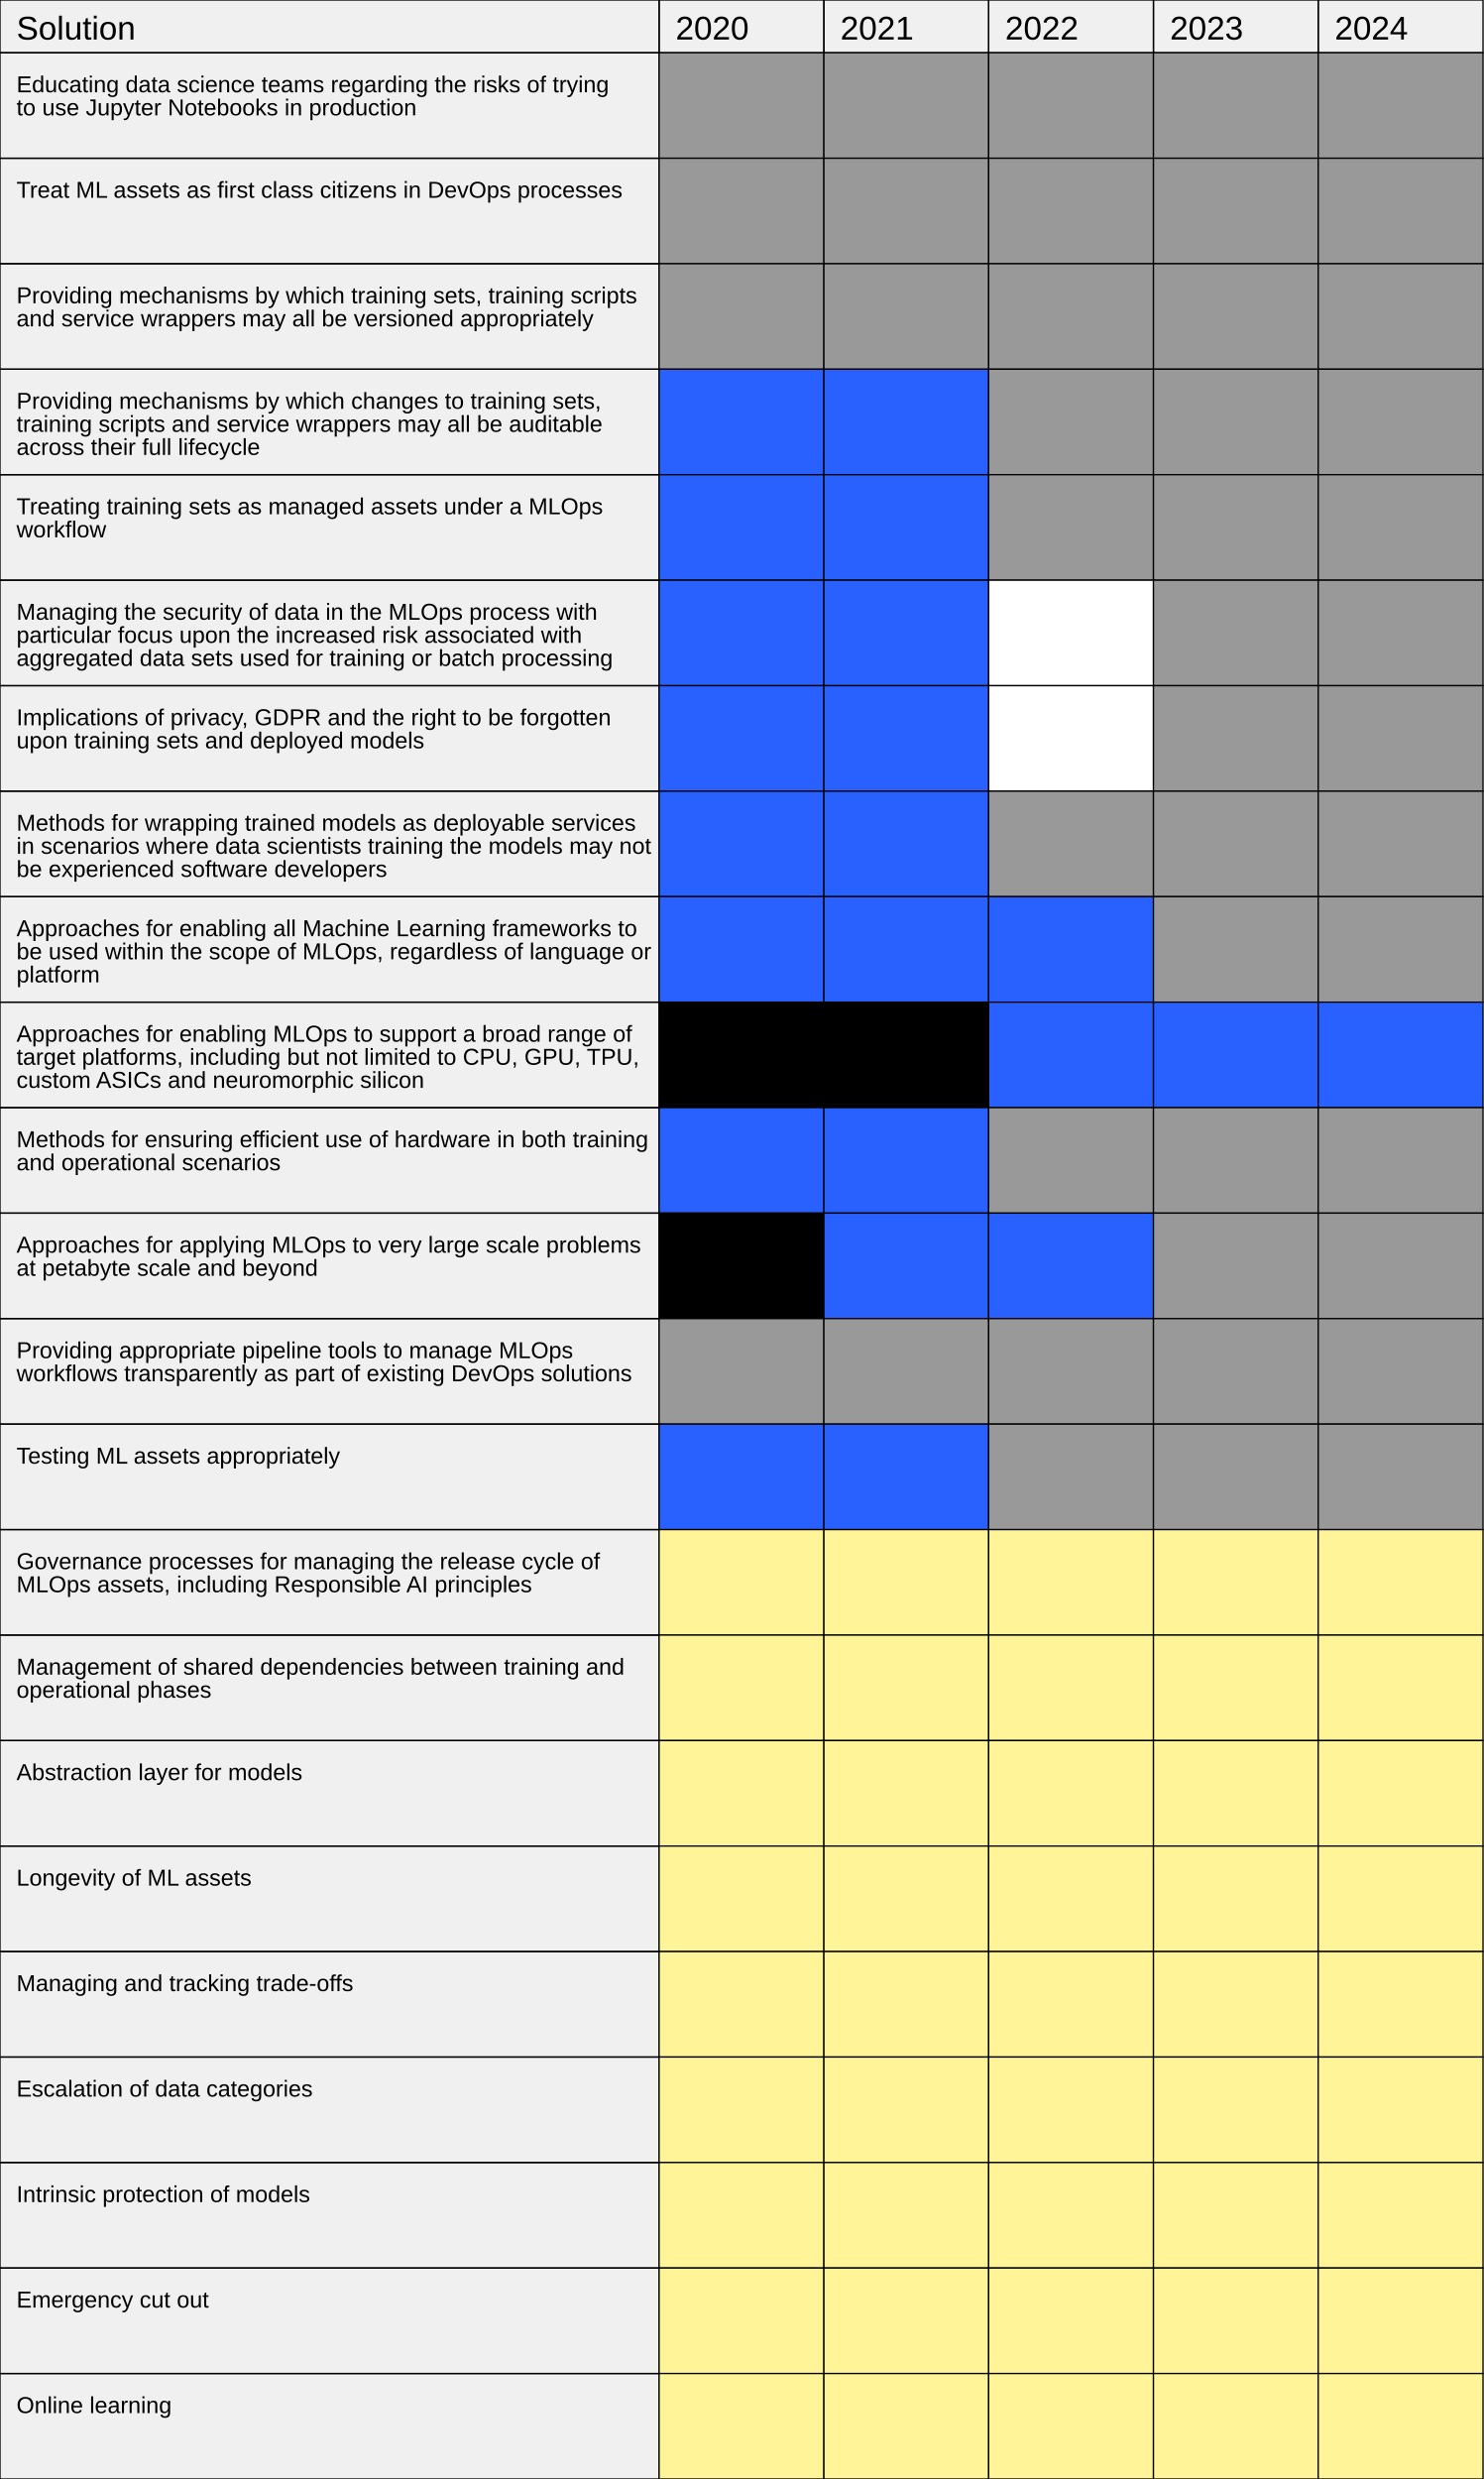
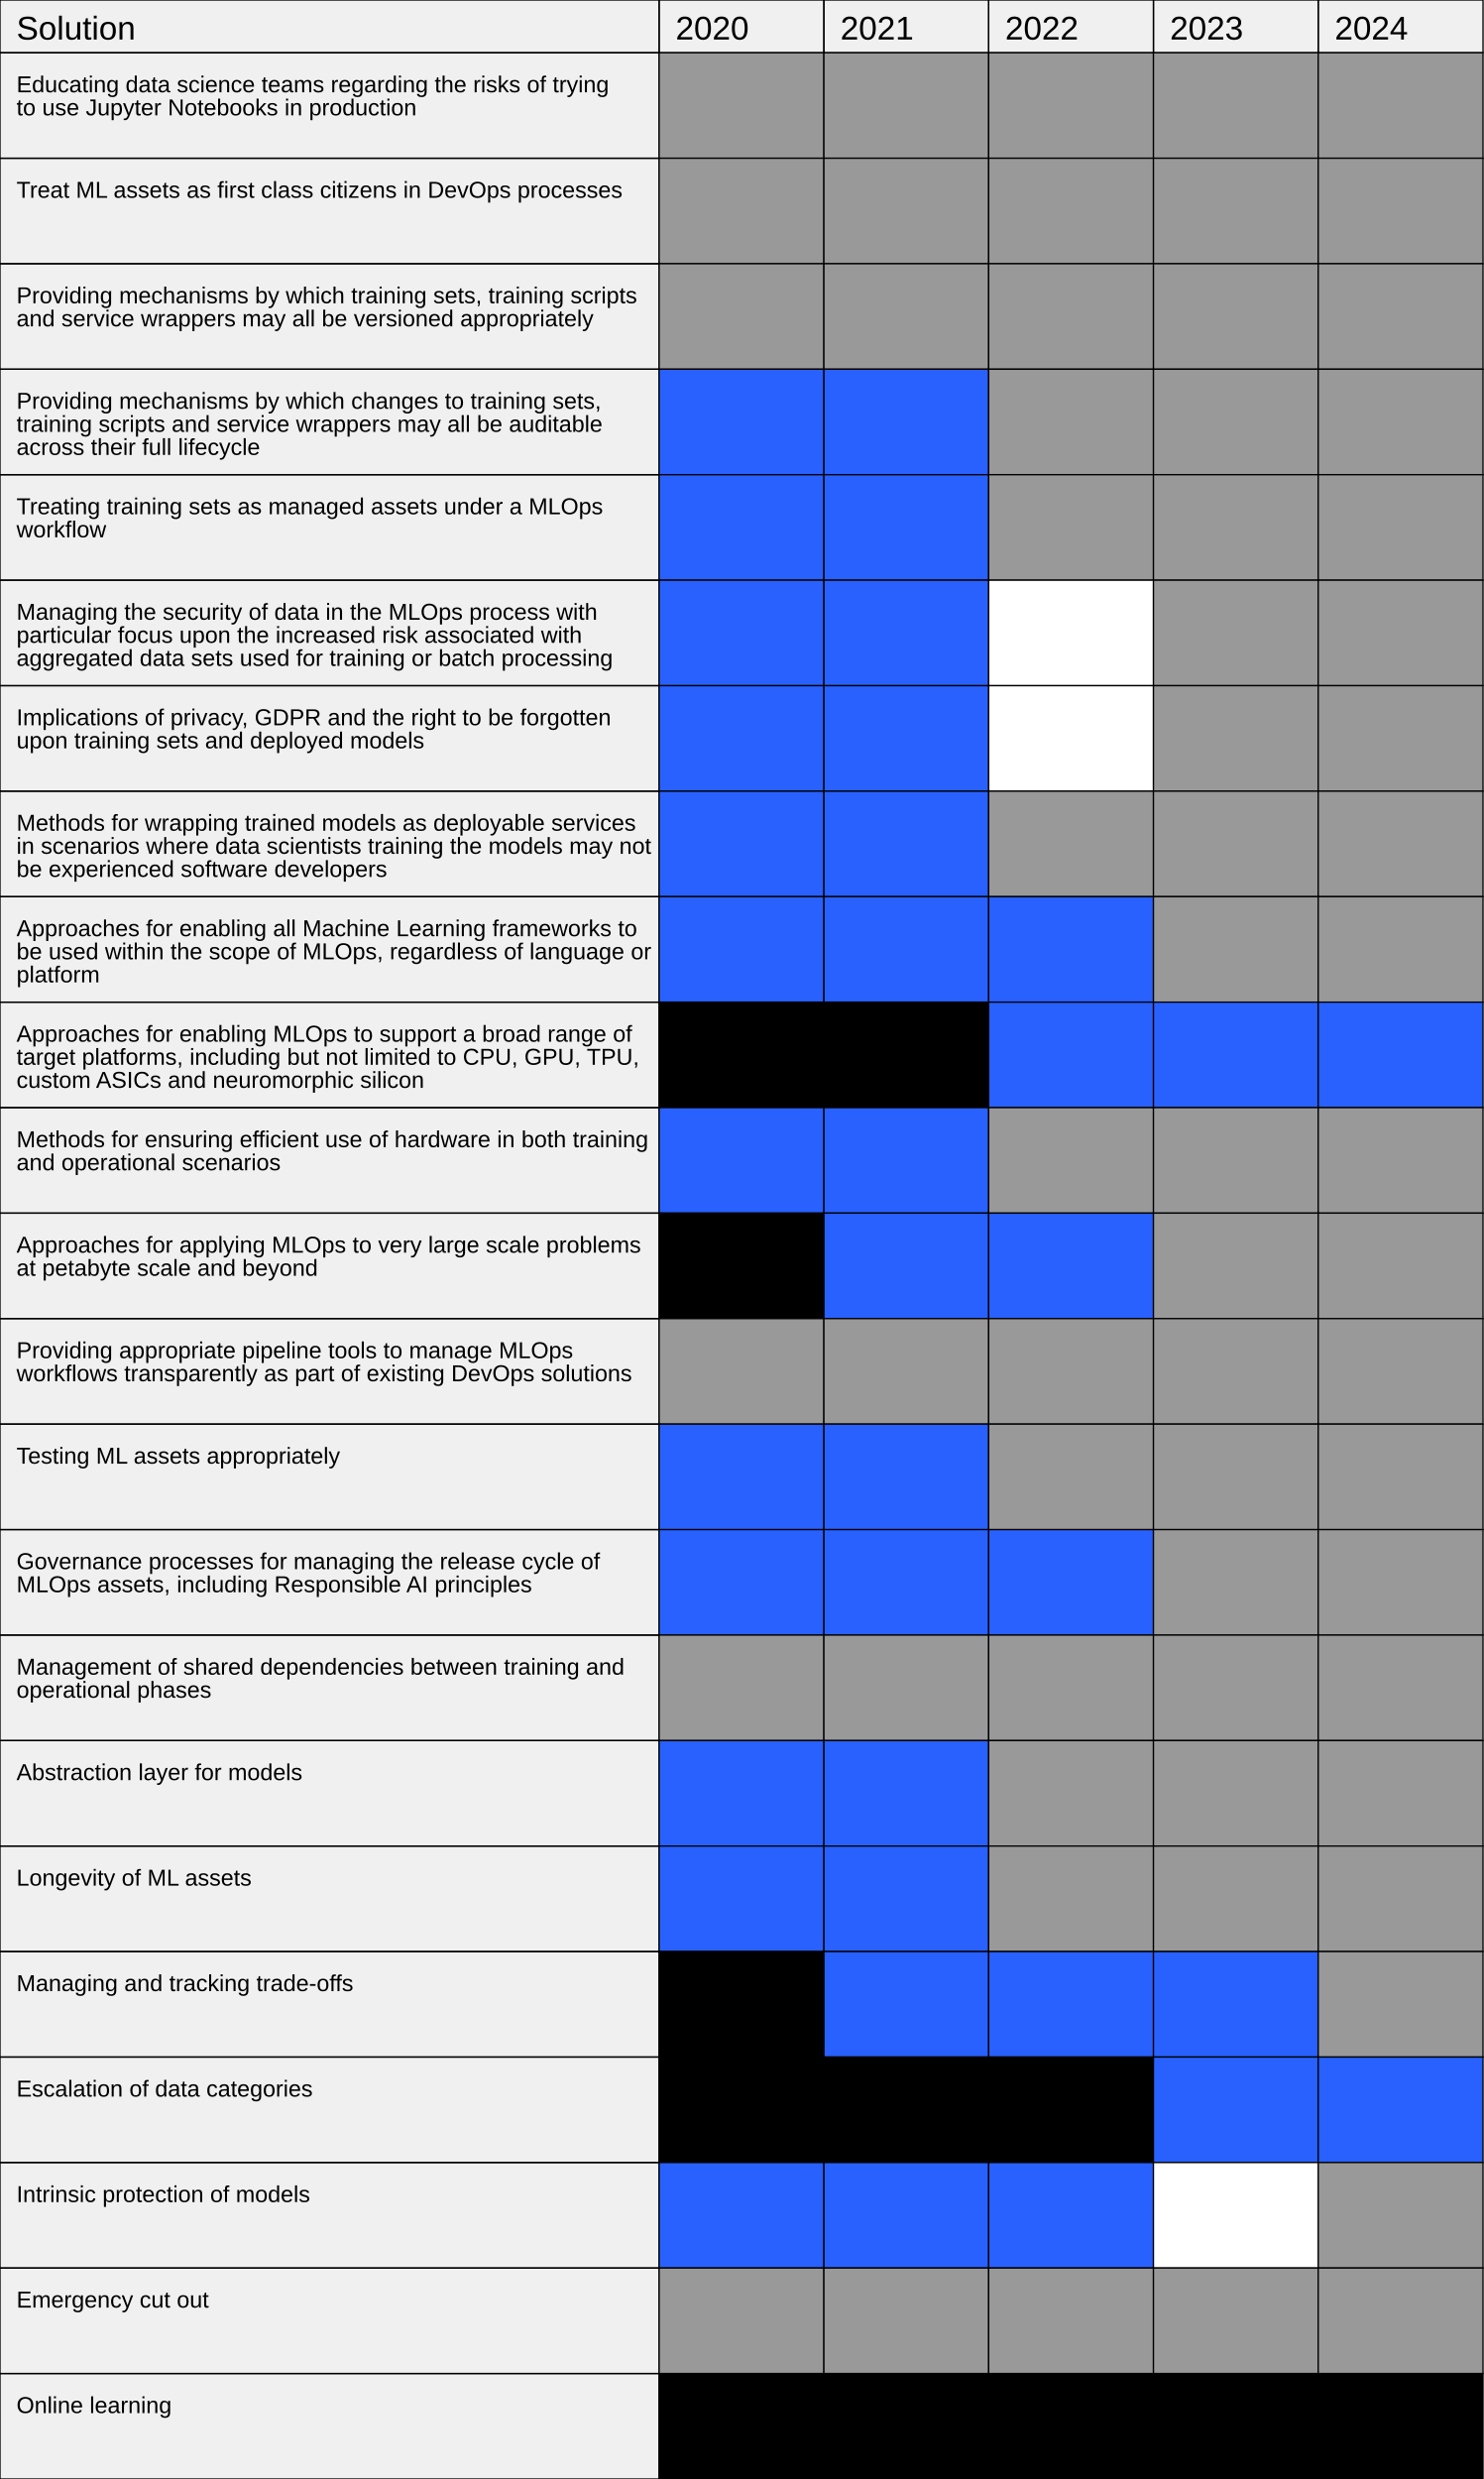
<svg xmlns="http://www.w3.org/2000/svg" width="100%" height="100%" viewBox="0 0 450 752">
  <defs>
    <rect id="TBD" width="50" height="16" fill="#fff598" stroke="black" stroke-width="0.4" vector-effect="non-scaling-stroke" shape-rendering="geometricPrecision" />
    <rect id="RR" width="50" height="16" fill="#000000" stroke="black" stroke-width="0.4" vector-effect="non-scaling-stroke" shape-rendering="geometricPrecision" />
    <rect id="DU" width="50" height="16" fill="#2861ff" stroke="black" stroke-width="0.4" vector-effect="non-scaling-stroke" shape-rendering="geometricPrecision" />
    <rect id="CI" width="50" height="16" fill="#999999" stroke="black" stroke-width="0.4" vector-effect="non-scaling-stroke" shape-rendering="geometricPrecision" />
    <rect id="QPP" width="50" height="16" fill="#ffffff" stroke="black" stroke-width="0.4" vector-effect="non-scaling-stroke" shape-rendering="geometricPrecision" />
    <rect id="item" width="200" height="16" fill="none" stroke="black" stroke-width="0.4" vector-effect="non-scaling-stroke" shape-rendering="geometricPrecision" />
  </defs>
  <g id="headerGroup" transform="translate(0, 0)">
    <rect x="0" y="0" width="200" height="16" fill="none" stroke="black" stroke-width="0.4" />
    <rect x="200" y="0" width="50" height="16" fill="none" stroke="black" stroke-width="0.4" />
    <rect x="250" y="0" width="50" height="16" fill="none" stroke="black" stroke-width="0.4" />
    <rect x="300" y="0" width="50" height="16" fill="none" stroke="black" stroke-width="0.4" />
    <rect x="350" y="0" width="50" height="16" fill="none" stroke="black" stroke-width="0.4" />
    <rect x="400" y="0" width="50" height="16" fill="none" stroke="black" stroke-width="0.4" />
    <text x="0" y="12" font-family="Arial" font-size="10px" text-anchor="left" role="row">
      <tspan x="5">Solution</tspan>
      <tspan x="205">2020</tspan>
      <tspan x="255">2021</tspan>
      <tspan x="305">2022</tspan>
      <tspan x="355">2023</tspan>
      <tspan x="405">2024</tspan>
    </text>
  </g>
  <g id="rowGroup1" transform="translate(0, 16)">
    <use x="0" y="0" transform="scale(1, 2)" href="#item" />
    <use x="200" y="0" transform="scale(1, 2)" href="#CI" />
    <use x="250" y="0" transform="scale(1, 2)" href="#CI" />
    <use x="300" y="0" transform="scale(1, 2)" href="#CI" />
    <use x="350" y="0" transform="scale(1, 2)" href="#CI" />
    <use x="400" y="0" transform="scale(1, 2)" href="#CI" />
    <text x="0" y="12" font-family="Arial" font-size="7px" fill="black" text-anchor="left" role="row">
      <tspan x="5" y="12">Educating data science teams regarding the risks of trying</tspan>
      <tspan x="5" y="19">to use Jupyter Notebooks in production</tspan>
    </text>
  </g>
  <g id="rowGroup2" transform="translate(0, 48)">
    <use x="0" y="0" transform="scale(1, 2)" href="#item" />
    <use x="200" y="0" transform="scale(1, 2)" href="#CI" />
    <use x="250" y="0" transform="scale(1, 2)" href="#CI" />
    <use x="300" y="0" transform="scale(1, 2)" href="#CI" />
    <use x="350" y="0" transform="scale(1, 2)" href="#CI" />
    <use x="400" y="0" transform="scale(1, 2)" href="#CI" />
    <text x="0" y="12" font-family="Arial" font-size="7px" fill="black" text-anchor="left" role="row">
      <tspan x="5" y="12">Treat ML assets as first class citizens in DevOps processes</tspan>
    </text>
  </g>
  <g id="rowGroup3" transform="translate(0, 80)">
    <use x="0" y="0" transform="scale(1, 2)" href="#item" />
    <use x="200" y="0" transform="scale(1, 2)" href="#CI" />
    <use x="250" y="0" transform="scale(1, 2)" href="#CI" />
    <use x="300" y="0" transform="scale(1, 2)" href="#CI" />
    <use x="350" y="0" transform="scale(1, 2)" href="#CI" />
    <use x="400" y="0" transform="scale(1, 2)" href="#CI" />
    <text x="0" y="12" font-family="Arial" font-size="7px" fill="black" text-anchor="left" role="row">
      <tspan x="5" y="12">Providing mechanisms by which training sets, training scripts</tspan>
      <tspan x="5" y="19">and service wrappers may all be versioned appropriately</tspan>
    </text>
  </g>
  <g id="rowGroup4" transform="translate(0, 112)">
    <use x="0" y="0" transform="scale(1, 2)" href="#item" />
    <use x="200" y="0" transform="scale(1, 2)" href="#DU" />
    <use x="250" y="0" transform="scale(1, 2)" href="#DU" />
    <use x="300" y="0" transform="scale(1, 2)" href="#CI" />
    <use x="350" y="0" transform="scale(1, 2)" href="#CI" />
    <use x="400" y="0" transform="scale(1, 2)" href="#CI" />
    <text x="0" y="12" font-family="Arial" font-size="7px" fill="black" text-anchor="left" role="row">
      <tspan x="5" y="12">Providing mechanisms by which changes to training sets,</tspan>
      <tspan x="5" y="19">training scripts and service wrappers may all be auditable</tspan>
      <tspan x="5" y="26">across their full lifecycle</tspan>
    </text>
  </g>
  <g id="rowGroup5" transform="translate(0, 144)">
    <use x="0" y="0" transform="scale(1, 2)" href="#item" />
    <use x="200" y="0" transform="scale(1, 2)" href="#DU" />
    <use x="250" y="0" transform="scale(1, 2)" href="#DU" />
    <use x="300" y="0" transform="scale(1, 2)" href="#CI" />
    <use x="350" y="0" transform="scale(1, 2)" href="#CI" />
    <use x="400" y="0" transform="scale(1, 2)" href="#CI" />
    <text x="0" y="12" font-family="Arial" font-size="7px" fill="black" text-anchor="left" role="row">
      <tspan x="5" y="12">Treating training sets as managed assets under a MLOps</tspan>
      <tspan x="5" y="19">workflow</tspan>
      <tspan x="5" y="26" />
    </text>
  </g>
  <g id="rowGroup6" transform="translate(0, 176)">
    <use x="0" y="0" transform="scale(1, 2)" href="#item" />
    <use x="200" y="0" transform="scale(1, 2)" href="#DU" />
    <use x="250" y="0" transform="scale(1, 2)" href="#DU" />
    <use x="300" y="0" transform="scale(1, 2)" href="#QPP" />
    <use x="350" y="0" transform="scale(1, 2)" href="#CI" />
    <use x="400" y="0" transform="scale(1, 2)" href="#CI" />
    <text x="0" y="12" font-family="Arial" font-size="7px" fill="black" text-anchor="left" role="row">
      <tspan x="5" y="12">Managing the security of data in the MLOps process with</tspan>
      <tspan x="5" y="19">particular focus upon the increased risk associated with</tspan>
      <tspan x="5" y="26">aggregated data sets used for training or batch processing</tspan>
    </text>
  </g>
  <g id="rowGroup7" transform="translate(0, 208)">
    <use x="0" y="0" transform="scale(1, 2)" href="#item" />
    <use x="200" y="0" transform="scale(1, 2)" href="#DU" />
    <use x="250" y="0" transform="scale(1, 2)" href="#DU" />
    <use x="300" y="0" transform="scale(1, 2)" href="#QPP" />
    <use x="350" y="0" transform="scale(1, 2)" href="#CI" />
    <use x="400" y="0" transform="scale(1, 2)" href="#CI" />
    <text x="0" y="12" font-family="Arial" font-size="7px" fill="black" text-anchor="left" role="row">
      <tspan x="5" y="12">Implications of privacy, GDPR and the right to be forgotten</tspan>
      <tspan x="5" y="19">upon training sets and deployed models</tspan>
      <tspan x="5" y="26" />
    </text>
  </g>
  <g id="rowGroup8" transform="translate(0, 240)">
    <use x="0" y="0" transform="scale(1, 2)" href="#item" />
    <use x="200" y="0" transform="scale(1, 2)" href="#DU" />
    <use x="250" y="0" transform="scale(1, 2)" href="#DU" />
    <use x="300" y="0" transform="scale(1, 2)" href="#CI" />
    <use x="350" y="0" transform="scale(1, 2)" href="#CI" />
    <use x="400" y="0" transform="scale(1, 2)" href="#CI" />
    <text x="0" y="12" font-family="Arial" font-size="7px" fill="black" text-anchor="left" role="row">
      <tspan x="5" y="12">Methods for wrapping trained models as deployable services</tspan>
      <tspan x="5" y="19">in scenarios where data scientists training the models may not</tspan>
      <tspan x="5" y="26">be experienced software developers</tspan>
    </text>
  </g>
  <g id="rowGroup9" transform="translate(0, 272)">
    <use x="0" y="0" transform="scale(1, 2)" href="#item" />
    <use x="200" y="0" transform="scale(1, 2)" href="#DU" />
    <use x="250" y="0" transform="scale(1, 2)" href="#DU" />
    <use x="300" y="0" transform="scale(1, 2)" href="#DU" />
    <use x="350" y="0" transform="scale(1, 2)" href="#CI" />
    <use x="400" y="0" transform="scale(1, 2)" href="#CI" />
    <text x="0" y="12" font-family="Arial" font-size="7px" fill="black" text-anchor="left" role="row">
      <tspan x="5" y="12">Approaches for enabling all Machine Learning frameworks to</tspan>
      <tspan x="5" y="19">be used within the scope of MLOps, regardless of language or</tspan>
      <tspan x="5" y="26">platform</tspan>
    </text>
  </g>
  <g id="rowGroup10" transform="translate(0, 304)">
    <use x="0" y="0" transform="scale(1, 2)" href="#item" />
    <use x="200" y="0" transform="scale(1, 2)" href="#RR" />
    <use x="250" y="0" transform="scale(1, 2)" href="#RR" />
    <use x="300" y="0" transform="scale(1, 2)" href="#DU" />
    <use x="350" y="0" transform="scale(1, 2)" href="#DU" />
    <use x="400" y="0" transform="scale(1, 2)" href="#DU" />
    <text x="0" y="12" font-family="Arial" font-size="7px" fill="black" text-anchor="left" role="row">
      <tspan x="5" y="12">Approaches for enabling MLOps to support a broad range of</tspan>
      <tspan x="5" y="19">target platforms, including but not limited to CPU, GPU, TPU,</tspan>
      <tspan x="5" y="26">custom ASICs and neuromorphic silicon</tspan>
    </text>
  </g>
  <g id="rowGroup11" transform="translate(0, 336)">
    <use x="0" y="0" transform="scale(1, 2)" href="#item" />
    <use x="200" y="0" transform="scale(1, 2)" href="#DU" />
    <use x="250" y="0" transform="scale(1, 2)" href="#DU" />
    <use x="300" y="0" transform="scale(1, 2)" href="#CI" />
    <use x="350" y="0" transform="scale(1, 2)" href="#CI" />
    <use x="400" y="0" transform="scale(1, 2)" href="#CI" />
    <text x="0" y="12" font-family="Arial" font-size="7px" fill="black" text-anchor="left" role="row">
      <tspan x="5" y="12">Methods for ensuring efficient use of hardware in both training</tspan>
      <tspan x="5" y="19">and operational scenarios</tspan>
      <tspan x="5" y="26" />
    </text>
  </g>
  <g id="rowGroup12" transform="translate(0, 368)">
    <use x="0" y="0" transform="scale(1, 2)" href="#item" />
    <use x="200" y="0" transform="scale(1, 2)" href="#RR" />
    <use x="250" y="0" transform="scale(1, 2)" href="#DU" />
    <use x="300" y="0" transform="scale(1, 2)" href="#DU" />
    <use x="350" y="0" transform="scale(1, 2)" href="#CI" />
    <use x="400" y="0" transform="scale(1, 2)" href="#CI" />
    <text x="0" y="12" font-family="Arial" font-size="7px" fill="black" text-anchor="left" role="row">
      <tspan x="5" y="12">Approaches for applying MLOps to very large scale problems</tspan>
      <tspan x="5" y="19">at petabyte scale and beyond</tspan>
      <tspan x="5" y="26" />
    </text>
  </g>
  <g id="rowGroup13" transform="translate(0, 400)">
    <use x="0" y="0" transform="scale(1, 2)" href="#item" />
    <use x="200" y="0" transform="scale(1, 2)" href="#CI" />
    <use x="250" y="0" transform="scale(1, 2)" href="#CI" />
    <use x="300" y="0" transform="scale(1, 2)" href="#CI" />
    <use x="350" y="0" transform="scale(1, 2)" href="#CI" />
    <use x="400" y="0" transform="scale(1, 2)" href="#CI" />
    <text x="0" y="12" font-family="Arial" font-size="7px" fill="black" text-anchor="left" role="row">
      <tspan x="5" y="12">Providing appropriate pipeline tools to manage MLOps</tspan>
      <tspan x="5" y="19">workflows transparently as part of existing DevOps solutions</tspan>
      <tspan x="5" y="26" />
    </text>
  </g>
  <g id="rowGroup14" transform="translate(0, 432)">
    <use x="0" y="0" transform="scale(1, 2)" href="#item" />
    <use x="200" y="0" transform="scale(1, 2)" href="#DU" />
    <use x="250" y="0" transform="scale(1, 2)" href="#DU" />
    <use x="300" y="0" transform="scale(1, 2)" href="#CI" />
    <use x="350" y="0" transform="scale(1, 2)" href="#CI" />
    <use x="400" y="0" transform="scale(1, 2)" href="#CI" />
    <text x="0" y="12" font-family="Arial" font-size="7px" fill="black" text-anchor="left" role="row">
      <tspan x="5" y="12">Testing ML assets appropriately</tspan>
      <tspan x="5" y="19" />
      <tspan x="5" y="26" />
    </text>
  </g>
  <g id="rowGroup15" transform="translate(0, 464)">
    <use x="0" y="0" transform="scale(1, 2)" href="#item" />
-     <use x="200" y="0" transform="scale(1, 2)" href="#TBD" />
-     <use x="250" y="0" transform="scale(1, 2)" href="#TBD" />
-     <use x="300" y="0" transform="scale(1, 2)" href="#TBD" />
-     <use x="350" y="0" transform="scale(1, 2)" href="#TBD" />
-     <use x="400" y="0" transform="scale(1, 2)" href="#TBD" />
+     <use x="200" y="0" transform="scale(1, 2)" href="#DU" />
+     <use x="250" y="0" transform="scale(1, 2)" href="#DU" />
+     <use x="300" y="0" transform="scale(1, 2)" href="#DU" />
+     <use x="350" y="0" transform="scale(1, 2)" href="#CI" />
+     <use x="400" y="0" transform="scale(1, 2)" href="#CI" />
    <text x="0" y="12" font-family="Arial" font-size="7px" fill="black" text-anchor="left" role="row">
      <tspan x="5" y="12">Governance processes for managing the release cycle of</tspan>
      <tspan x="5" y="19">MLOps assets, including Responsible AI principles</tspan>
      <tspan x="5" y="26" />
    </text>
  </g>
  <g id="rowGroup16" transform="translate(0, 496)">
    <use x="0" y="0" transform="scale(1, 2)" href="#item" />
-     <use x="200" y="0" transform="scale(1, 2)" href="#TBD" />
-     <use x="250" y="0" transform="scale(1, 2)" href="#TBD" />
-     <use x="300" y="0" transform="scale(1, 2)" href="#TBD" />
-     <use x="350" y="0" transform="scale(1, 2)" href="#TBD" />
-     <use x="400" y="0" transform="scale(1, 2)" href="#TBD" />
+     <use x="200" y="0" transform="scale(1, 2)" href="#CI" />
+     <use x="250" y="0" transform="scale(1, 2)" href="#CI" />
+     <use x="300" y="0" transform="scale(1, 2)" href="#CI" />
+     <use x="350" y="0" transform="scale(1, 2)" href="#CI" />
+     <use x="400" y="0" transform="scale(1, 2)" href="#CI" />
    <text x="0" y="12" font-family="Arial" font-size="7px" fill="black" text-anchor="left" role="row">
      <tspan x="5" y="12">Management of shared dependencies between training and</tspan>
      <tspan x="5" y="19">operational phases</tspan>
      <tspan x="5" y="26" />
    </text>
  </g>
  <g id="rowGroup17" transform="translate(0, 528)">
    <use x="0" y="0" transform="scale(1, 2)" href="#item" />
-     <use x="200" y="0" transform="scale(1, 2)" href="#TBD" />
-     <use x="250" y="0" transform="scale(1, 2)" href="#TBD" />
-     <use x="300" y="0" transform="scale(1, 2)" href="#TBD" />
-     <use x="350" y="0" transform="scale(1, 2)" href="#TBD" />
-     <use x="400" y="0" transform="scale(1, 2)" href="#TBD" />
+     <use x="200" y="0" transform="scale(1, 2)" href="#DU" />
+     <use x="250" y="0" transform="scale(1, 2)" href="#DU" />
+     <use x="300" y="0" transform="scale(1, 2)" href="#CI" />
+     <use x="350" y="0" transform="scale(1, 2)" href="#CI" />
+     <use x="400" y="0" transform="scale(1, 2)" href="#CI" />
    <text x="0" y="12" font-family="Arial" font-size="7px" fill="black" text-anchor="left" role="row">
      <tspan x="5" y="12">Abstraction layer for models</tspan>
      <tspan x="5" y="19" />
      <tspan x="5" y="26" />
    </text>
  </g>
  <g id="rowGroup18" transform="translate(0, 560)">
    <use x="0" y="0" transform="scale(1, 2)" href="#item" />
-     <use x="200" y="0" transform="scale(1, 2)" href="#TBD" />
-     <use x="250" y="0" transform="scale(1, 2)" href="#TBD" />
-     <use x="300" y="0" transform="scale(1, 2)" href="#TBD" />
-     <use x="350" y="0" transform="scale(1, 2)" href="#TBD" />
-     <use x="400" y="0" transform="scale(1, 2)" href="#TBD" />
+     <use x="200" y="0" transform="scale(1, 2)" href="#DU" />
+     <use x="250" y="0" transform="scale(1, 2)" href="#DU" />
+     <use x="300" y="0" transform="scale(1, 2)" href="#CI" />
+     <use x="350" y="0" transform="scale(1, 2)" href="#CI" />
+     <use x="400" y="0" transform="scale(1, 2)" href="#CI" />
    <text x="0" y="12" font-family="Arial" font-size="7px" fill="black" text-anchor="left" role="row">
      <tspan x="5" y="12">Longevity of ML assets</tspan>
      <tspan x="5" y="19" />
      <tspan x="5" y="26" />
    </text>
  </g>
  <g id="rowGroup19" transform="translate(0, 592)">
    <use x="0" y="0" transform="scale(1, 2)" href="#item" />
-     <use x="200" y="0" transform="scale(1, 2)" href="#TBD" />
-     <use x="250" y="0" transform="scale(1, 2)" href="#TBD" />
-     <use x="300" y="0" transform="scale(1, 2)" href="#TBD" />
-     <use x="350" y="0" transform="scale(1, 2)" href="#TBD" />
-     <use x="400" y="0" transform="scale(1, 2)" href="#TBD" />
+     <use x="200" y="0" transform="scale(1, 2)" href="#RR" />
+     <use x="250" y="0" transform="scale(1, 2)" href="#DU" />
+     <use x="300" y="0" transform="scale(1, 2)" href="#DU" />
+     <use x="350" y="0" transform="scale(1, 2)" href="#DU" />
+     <use x="400" y="0" transform="scale(1, 2)" href="#CI" />
    <text x="0" y="12" font-family="Arial" font-size="7px" fill="black" text-anchor="left" role="row">
      <tspan x="5" y="12">Managing and tracking trade-offs</tspan>
      <tspan x="5" y="19" />
      <tspan x="5" y="26" />
    </text>
  </g>
  <g id="rowGroup20" transform="translate(0, 624)">
    <use x="0" y="0" transform="scale(1, 2)" href="#item" />
-     <use x="200" y="0" transform="scale(1, 2)" href="#TBD" />
-     <use x="250" y="0" transform="scale(1, 2)" href="#TBD" />
-     <use x="300" y="0" transform="scale(1, 2)" href="#TBD" />
-     <use x="350" y="0" transform="scale(1, 2)" href="#TBD" />
-     <use x="400" y="0" transform="scale(1, 2)" href="#TBD" />
+     <use x="200" y="0" transform="scale(1, 2)" href="#RR" />
+     <use x="250" y="0" transform="scale(1, 2)" href="#RR" />
+     <use x="300" y="0" transform="scale(1, 2)" href="#RR" />
+     <use x="350" y="0" transform="scale(1, 2)" href="#DU" />
+     <use x="400" y="0" transform="scale(1, 2)" href="#DU" />
    <text x="0" y="12" font-family="Arial" font-size="7px" fill="black" text-anchor="left" role="row">
      <tspan x="5" y="12">Escalation of data categories</tspan>
      <tspan x="5" y="19" />
      <tspan x="5" y="26" />
    </text>
  </g>
  <g id="rowGroup21" transform="translate(0, 656)">
    <use x="0" y="0" transform="scale(1, 2)" href="#item" />
-     <use x="200" y="0" transform="scale(1, 2)" href="#TBD" />
-     <use x="250" y="0" transform="scale(1, 2)" href="#TBD" />
-     <use x="300" y="0" transform="scale(1, 2)" href="#TBD" />
-     <use x="350" y="0" transform="scale(1, 2)" href="#TBD" />
-     <use x="400" y="0" transform="scale(1, 2)" href="#TBD" />
+     <use x="200" y="0" transform="scale(1, 2)" href="#DU" />
+     <use x="250" y="0" transform="scale(1, 2)" href="#DU" />
+     <use x="300" y="0" transform="scale(1, 2)" href="#DU" />
+     <use x="350" y="0" transform="scale(1, 2)" href="#QPP" />
+     <use x="400" y="0" transform="scale(1, 2)" href="#CI" />
    <text x="0" y="12" font-family="Arial" font-size="7px" fill="black" text-anchor="left" role="row">
      <tspan x="5" y="12">Intrinsic protection of models</tspan>
      <tspan x="5" y="19" />
      <tspan x="5" y="26" />
    </text>
  </g>
  <g id="rowGroup22" transform="translate(0, 688)">
    <use x="0" y="0" transform="scale(1, 2)" href="#item" />
-     <use x="200" y="0" transform="scale(1, 2)" href="#TBD" />
-     <use x="250" y="0" transform="scale(1, 2)" href="#TBD" />
-     <use x="300" y="0" transform="scale(1, 2)" href="#TBD" />
-     <use x="350" y="0" transform="scale(1, 2)" href="#TBD" />
-     <use x="400" y="0" transform="scale(1, 2)" href="#TBD" />
+     <use x="200" y="0" transform="scale(1, 2)" href="#CI" />
+     <use x="250" y="0" transform="scale(1, 2)" href="#CI" />
+     <use x="300" y="0" transform="scale(1, 2)" href="#CI" />
+     <use x="350" y="0" transform="scale(1, 2)" href="#CI" />
+     <use x="400" y="0" transform="scale(1, 2)" href="#CI" />
    <text x="0" y="12" font-family="Arial" font-size="7px" fill="black" text-anchor="left" role="row">
      <tspan x="5" y="12">Emergency cut out</tspan>
      <tspan x="5" y="19" />
      <tspan x="5" y="26" />
    </text>
  </g>
  <g id="rowGroup23" transform="translate(0, 720)">
    <use x="0" y="0" transform="scale(1, 2)" href="#item" />
-     <use x="200" y="0" transform="scale(1, 2)" href="#TBD" />
-     <use x="250" y="0" transform="scale(1, 2)" href="#TBD" />
-     <use x="300" y="0" transform="scale(1, 2)" href="#TBD" />
-     <use x="350" y="0" transform="scale(1, 2)" href="#TBD" />
-     <use x="400" y="0" transform="scale(1, 2)" href="#TBD" />
+     <use x="200" y="0" transform="scale(1, 2)" href="#RR" />
+     <use x="250" y="0" transform="scale(1, 2)" href="#RR" />
+     <use x="300" y="0" transform="scale(1, 2)" href="#RR" />
+     <use x="350" y="0" transform="scale(1, 2)" href="#RR" />
+     <use x="400" y="0" transform="scale(1, 2)" href="#RR" />
    <text x="0" y="12" font-family="Arial" font-size="7px" fill="black" text-anchor="left" role="row">
      <tspan x="5" y="12">Online learning</tspan>
      <tspan x="5" y="19" />
      <tspan x="5" y="26" />
    </text>
  </g>
</svg>
